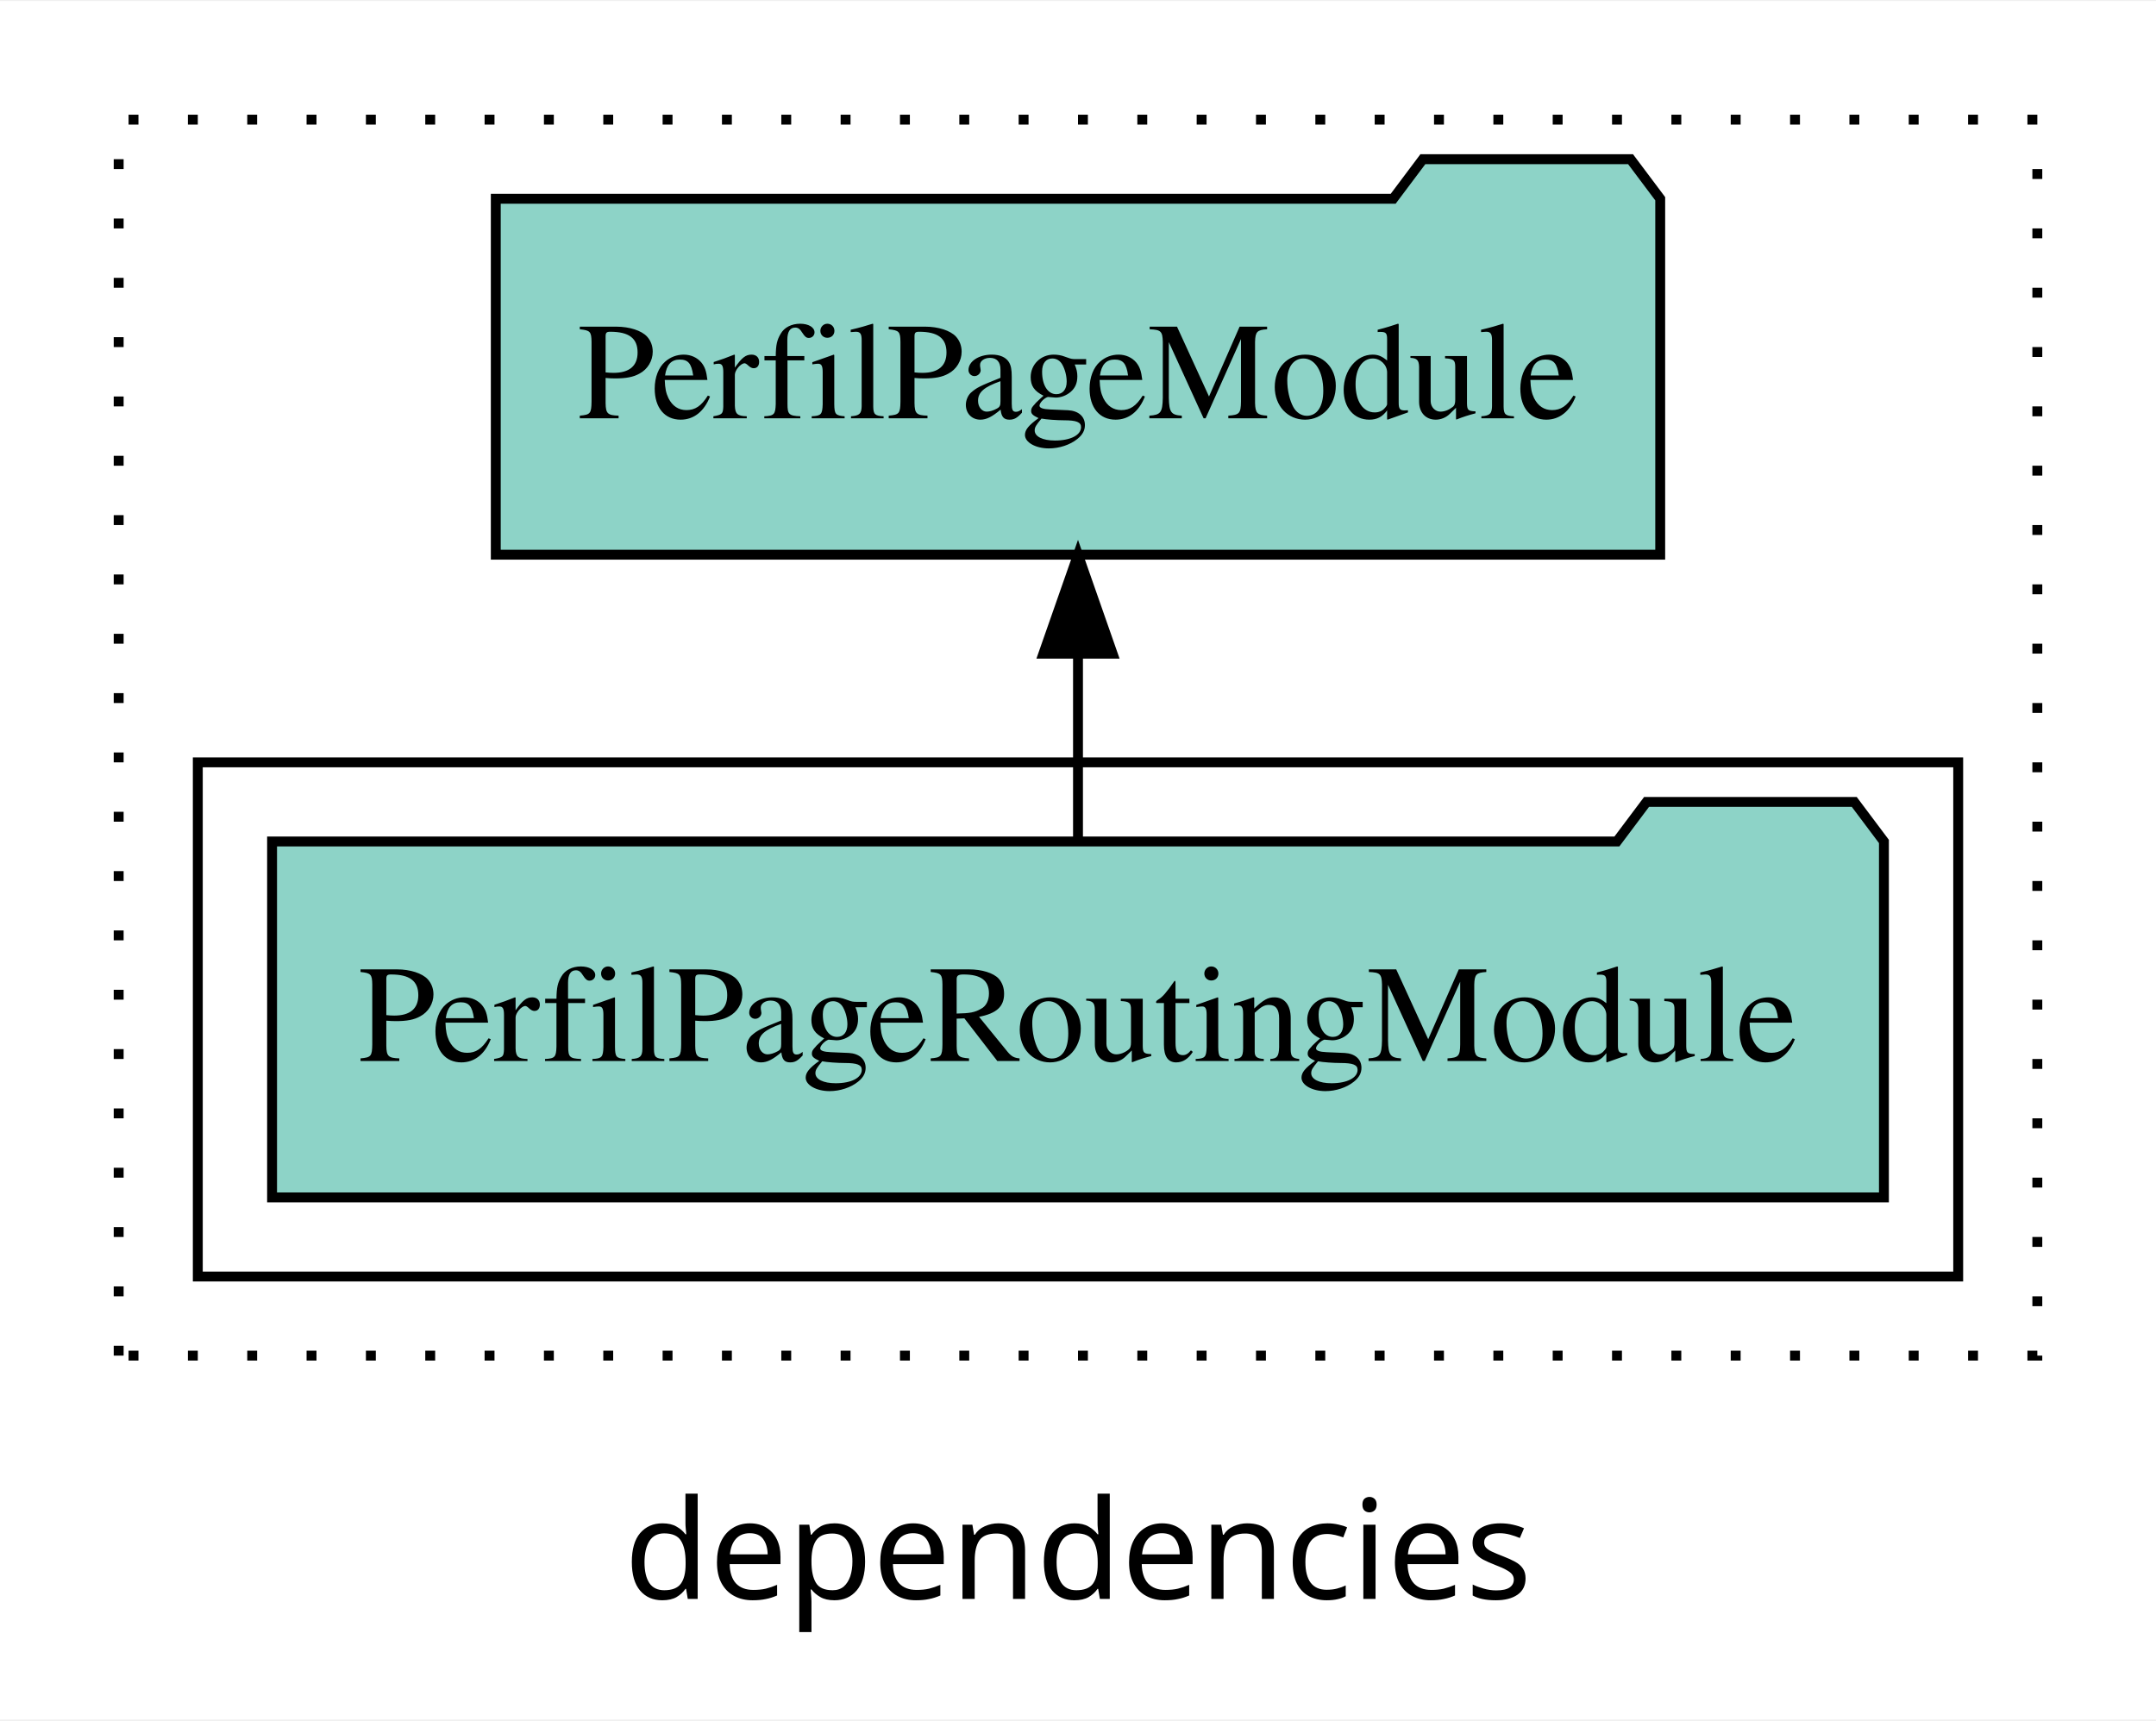
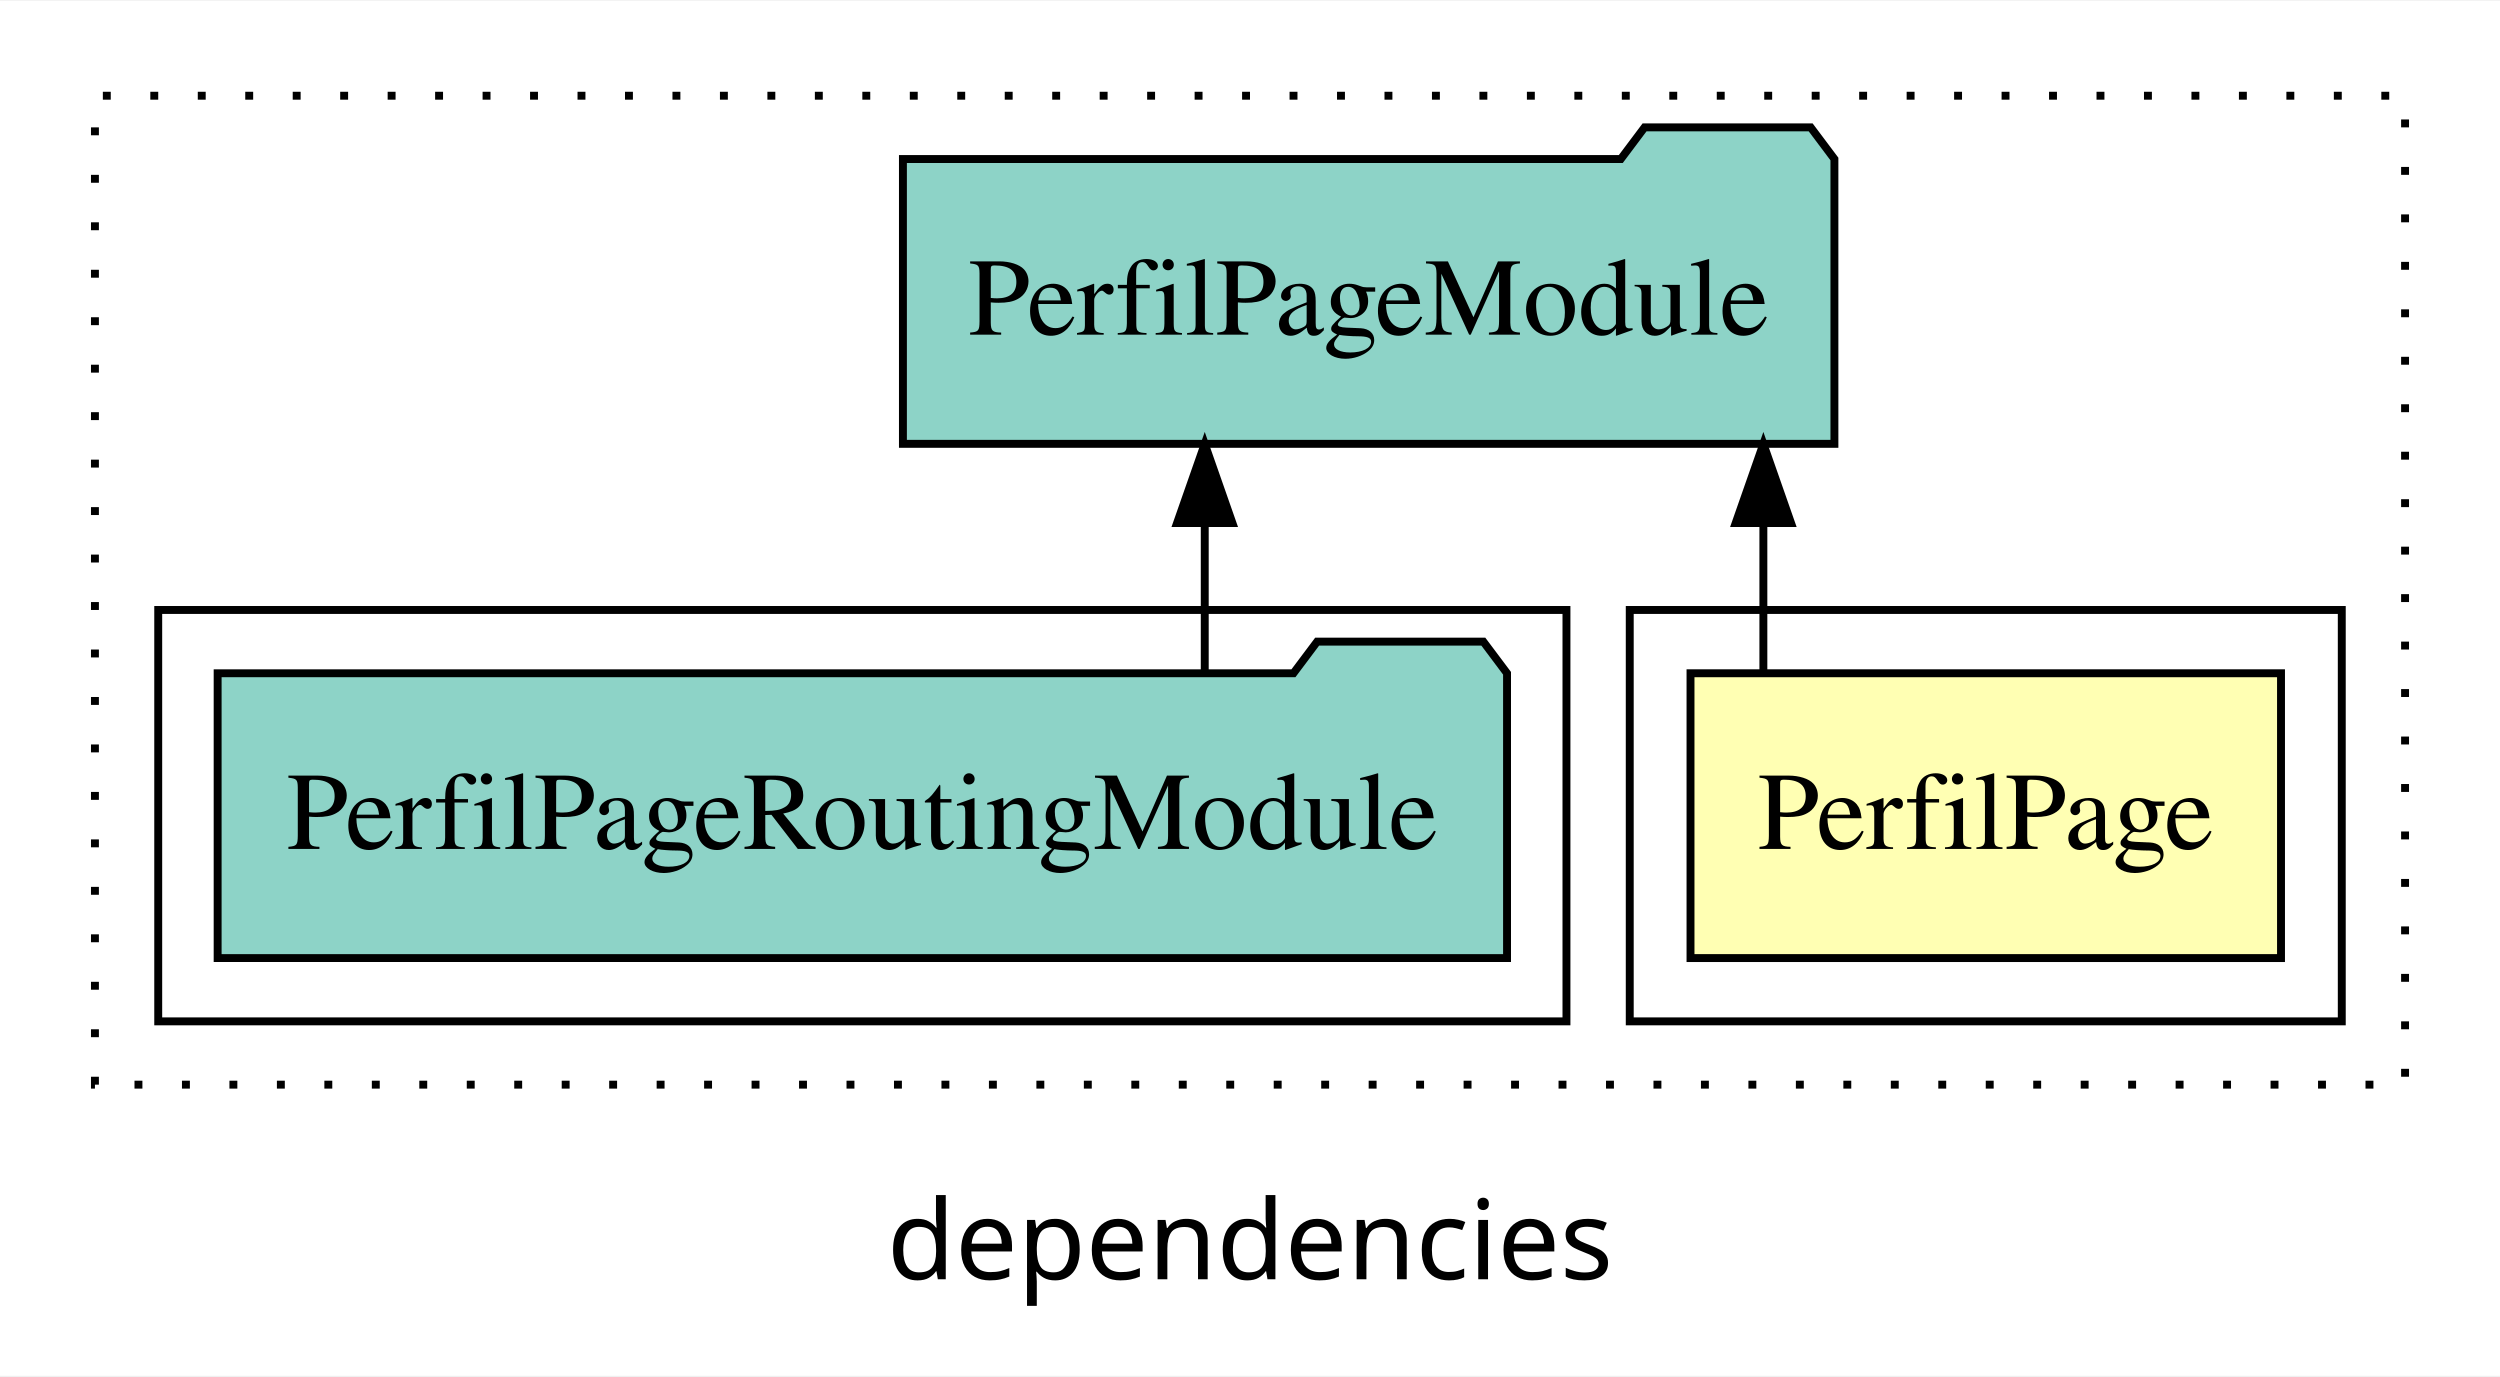
- <svg xmlns="http://www.w3.org/2000/svg" width="218pt" height="174pt" viewBox="0.00 0.00 218.00 173.80">
+ <svg xmlns="http://www.w3.org/2000/svg" width="316pt" height="174pt" viewBox="0.00 0.00 316.00 173.80">
  <g id="graph0" class="graph" transform="scale(1 1) rotate(0) translate(4 169.8)">
-     <polygon fill="white" stroke="transparent" points="-4,4 -4,-169.8 214,-169.8 214,4 -4,4" />
-     <text text-anchor="middle" x="105" y="-8.2" font-family="sans-serif" font-size="14.00">dependencies</text>
+     <polygon fill="white" stroke="transparent" points="-4,4 -4,-169.8 312,-169.8 312,4 -4,4" />
+     <text text-anchor="middle" x="154" y="-8.2" font-family="sans-serif" font-size="14.00">dependencies</text>
    <g id="clust1" class="cluster">
-       <polygon fill="none" stroke="black" stroke-dasharray="1,5" points="8,-32.8 8,-157.8 202,-157.8 202,-32.8 8,-32.8" />
+       <polygon fill="none" stroke="black" stroke-dasharray="1,5" points="8,-32.8 8,-157.8 300,-157.8 300,-32.8 8,-32.8" />
    </g>
-     <g id="clust3" class="cluster">
+     <g id="clust2" class="cluster">
+       <polygon fill="none" stroke="black" points="202,-40.8 202,-92.8 292,-92.8 292,-40.8 202,-40.8" />
+     </g>
+     <g id="clust4" class="cluster">
      <polygon fill="none" stroke="black" points="16,-40.8 16,-92.8 194,-92.8 194,-40.8 16,-40.8" />
    </g>
    <g id="node1" class="node">
+       <polygon fill="#ffffb3" stroke="black" points="284.32,-84.8 209.68,-84.8 209.68,-48.8 284.32,-48.8 284.32,-84.8" />
+       <text text-anchor="middle" x="247" y="-62.6" font-family="Times,serif" font-size="14.00">PerfilPage</text>
+     </g>
+     <g id="node2" class="node">
+       <polygon fill="#8dd3c7" stroke="black" points="227.87,-149.8 224.87,-153.8 203.87,-153.8 200.87,-149.8 110.13,-149.8 110.13,-113.8 227.87,-113.8 227.87,-149.8" />
+       <text text-anchor="middle" x="169" y="-127.6" font-family="Times,serif" font-size="14.00">PerfilPageModule</text>
+     </g>
+     <g id="edge1" class="edge">
+       <path fill="none" stroke="black" d="M218.89,-84.91C218.89,-84.91 218.89,-103.79 218.89,-103.79" />
+       <polygon fill="black" stroke="black" points="215.39,-103.79 218.89,-113.79 222.39,-103.79 215.39,-103.79" />
+     </g>
+     <g id="node3" class="node">
      <polygon fill="#8dd3c7" stroke="black" points="186.49,-84.8 183.49,-88.8 162.49,-88.8 159.49,-84.8 23.51,-84.8 23.51,-48.8 186.49,-48.8 186.49,-84.8" />
      <text text-anchor="middle" x="105" y="-62.6" font-family="Times,serif" font-size="14.00">PerfilPageRoutingModule</text>
    </g>
-     <g id="node2" class="node">
-       <polygon fill="#8dd3c7" stroke="black" points="163.87,-149.8 160.87,-153.8 139.87,-153.8 136.87,-149.8 46.13,-149.8 46.13,-113.8 163.87,-113.8 163.87,-149.8" />
-       <text text-anchor="middle" x="105" y="-127.6" font-family="Times,serif" font-size="14.00">PerfilPageModule</text>
-     </g>
-     <g id="edge1" class="edge">
-       <path fill="none" stroke="black" d="M105,-84.91C105,-84.91 105,-103.79 105,-103.79" />
-       <polygon fill="black" stroke="black" points="101.5,-103.79 105,-113.79 108.5,-103.79 101.5,-103.79" />
+     <g id="edge2" class="edge">
+       <path fill="none" stroke="black" d="M148.28,-84.91C148.28,-84.91 148.28,-103.79 148.28,-103.79" />
+       <polygon fill="black" stroke="black" points="144.78,-103.79 148.28,-113.79 151.78,-103.79 144.78,-103.79" />
    </g>
  </g>
</svg>
